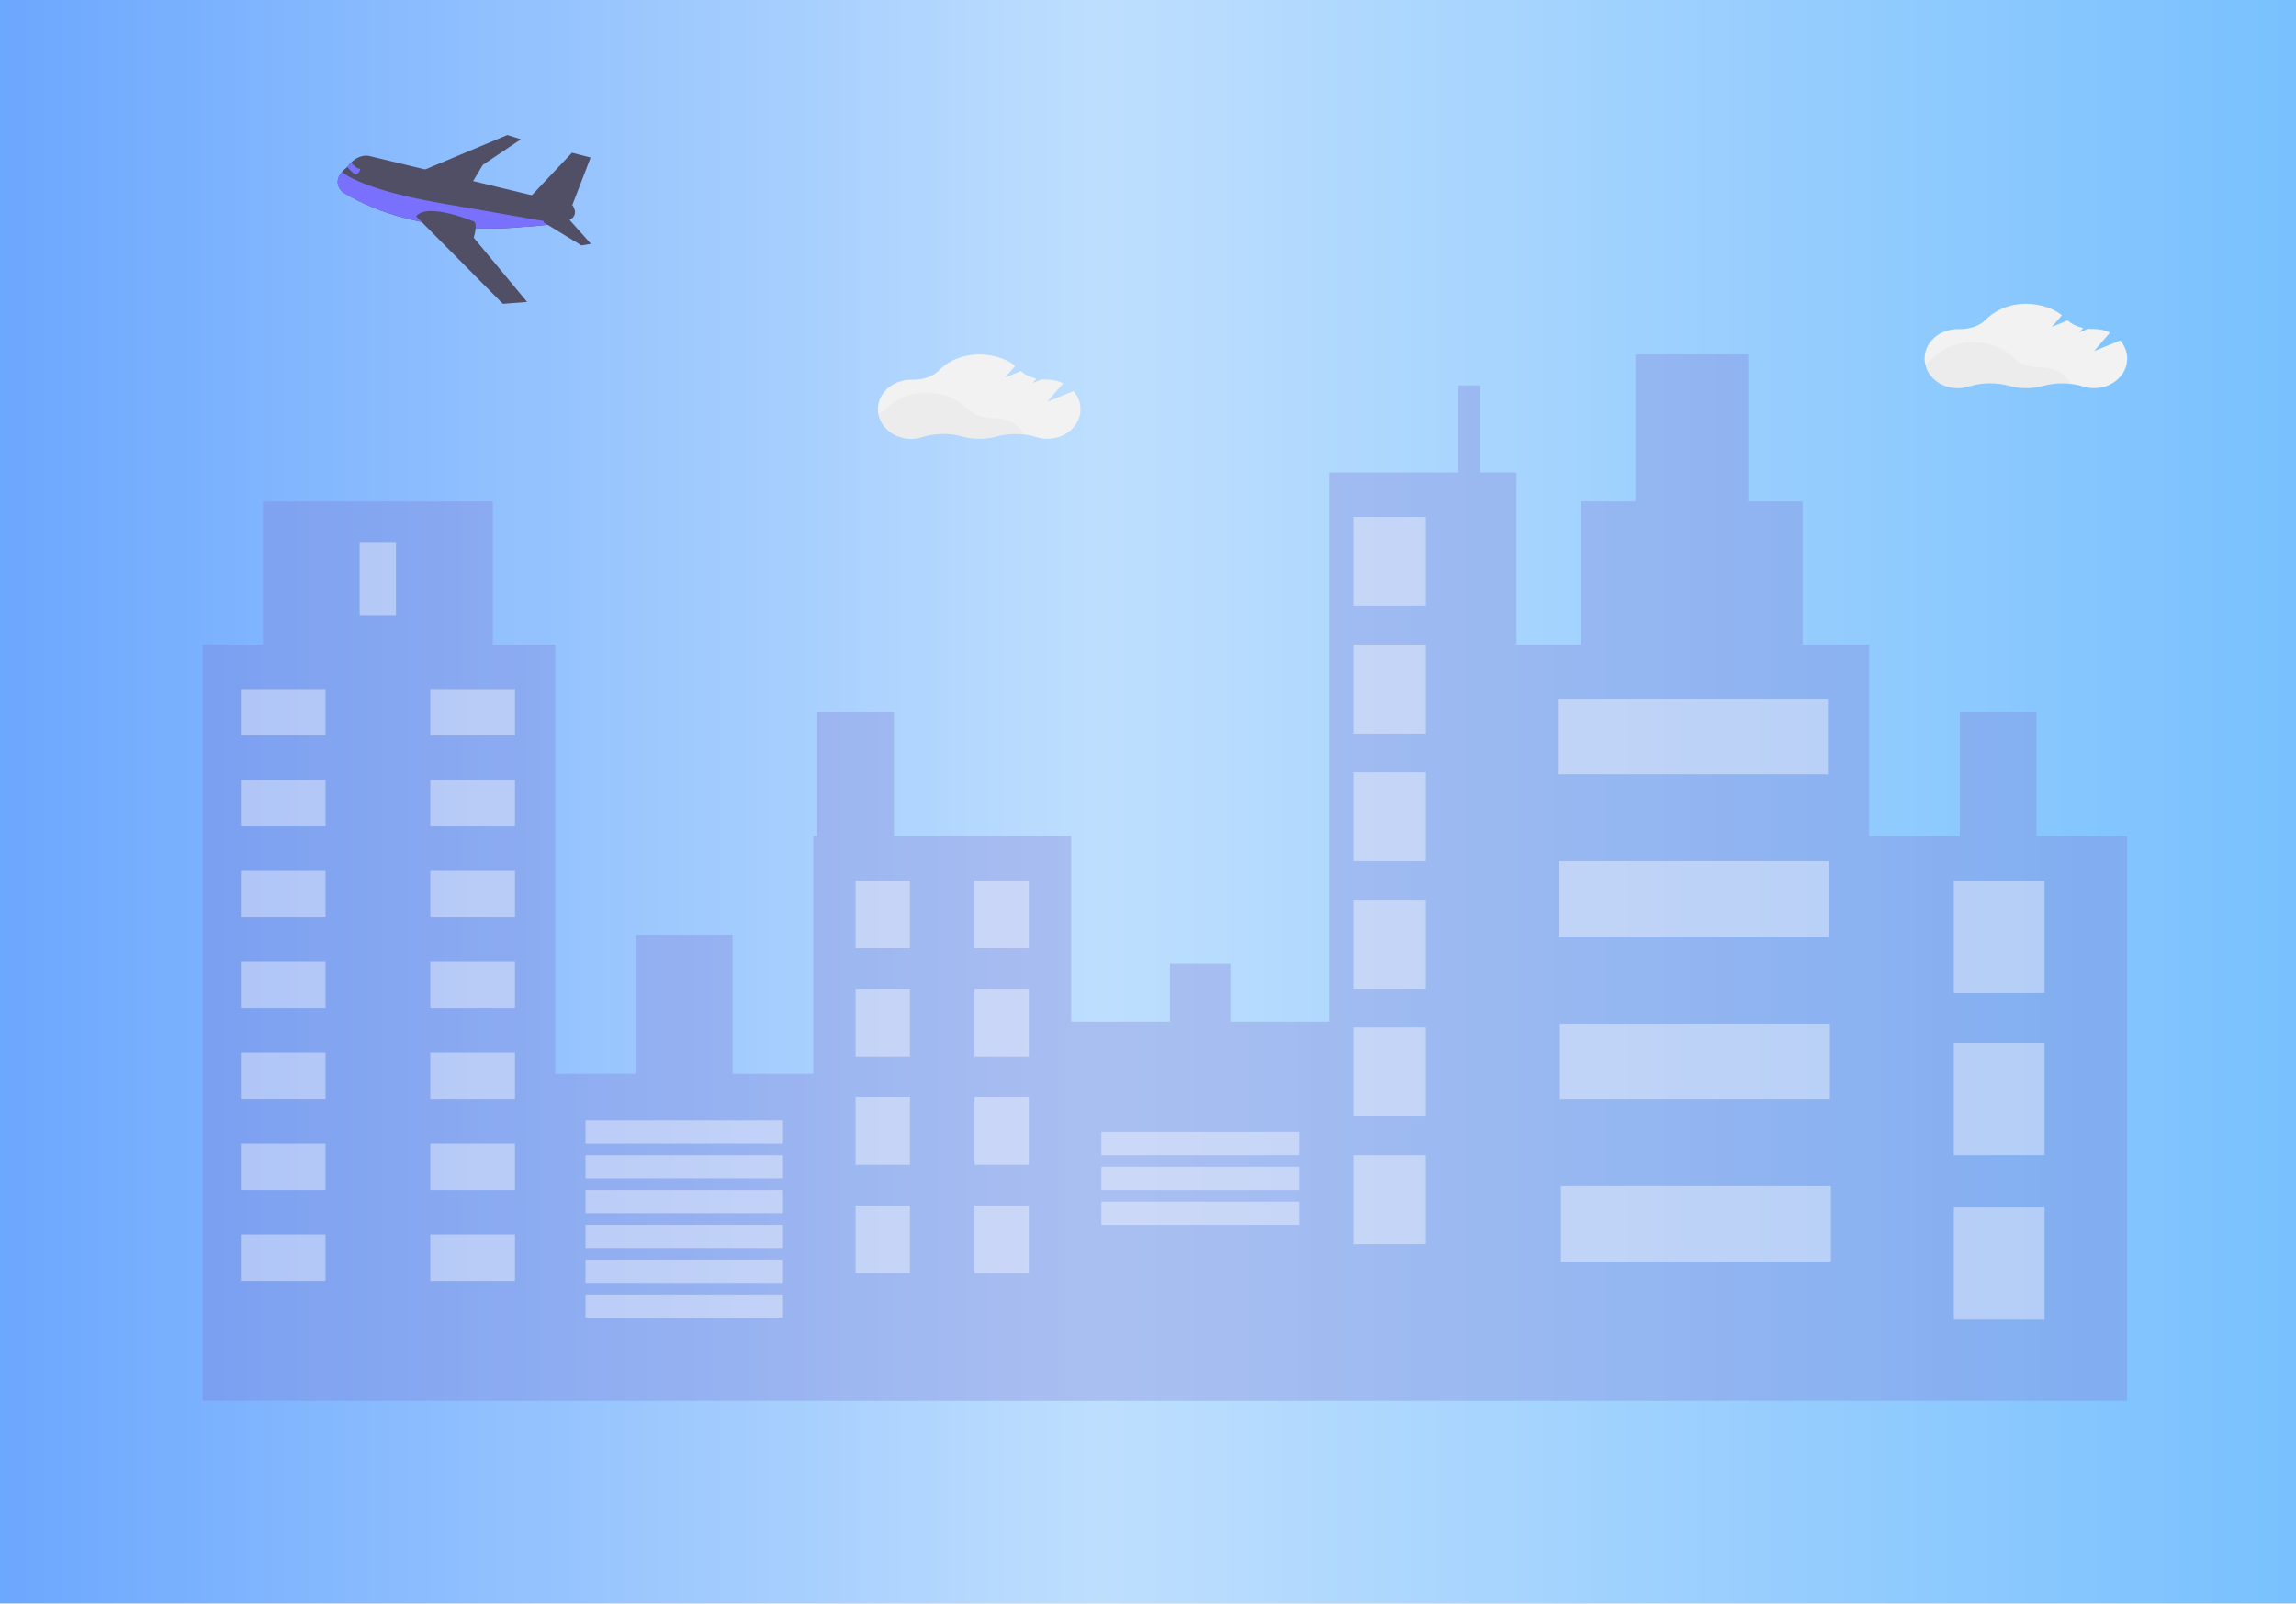
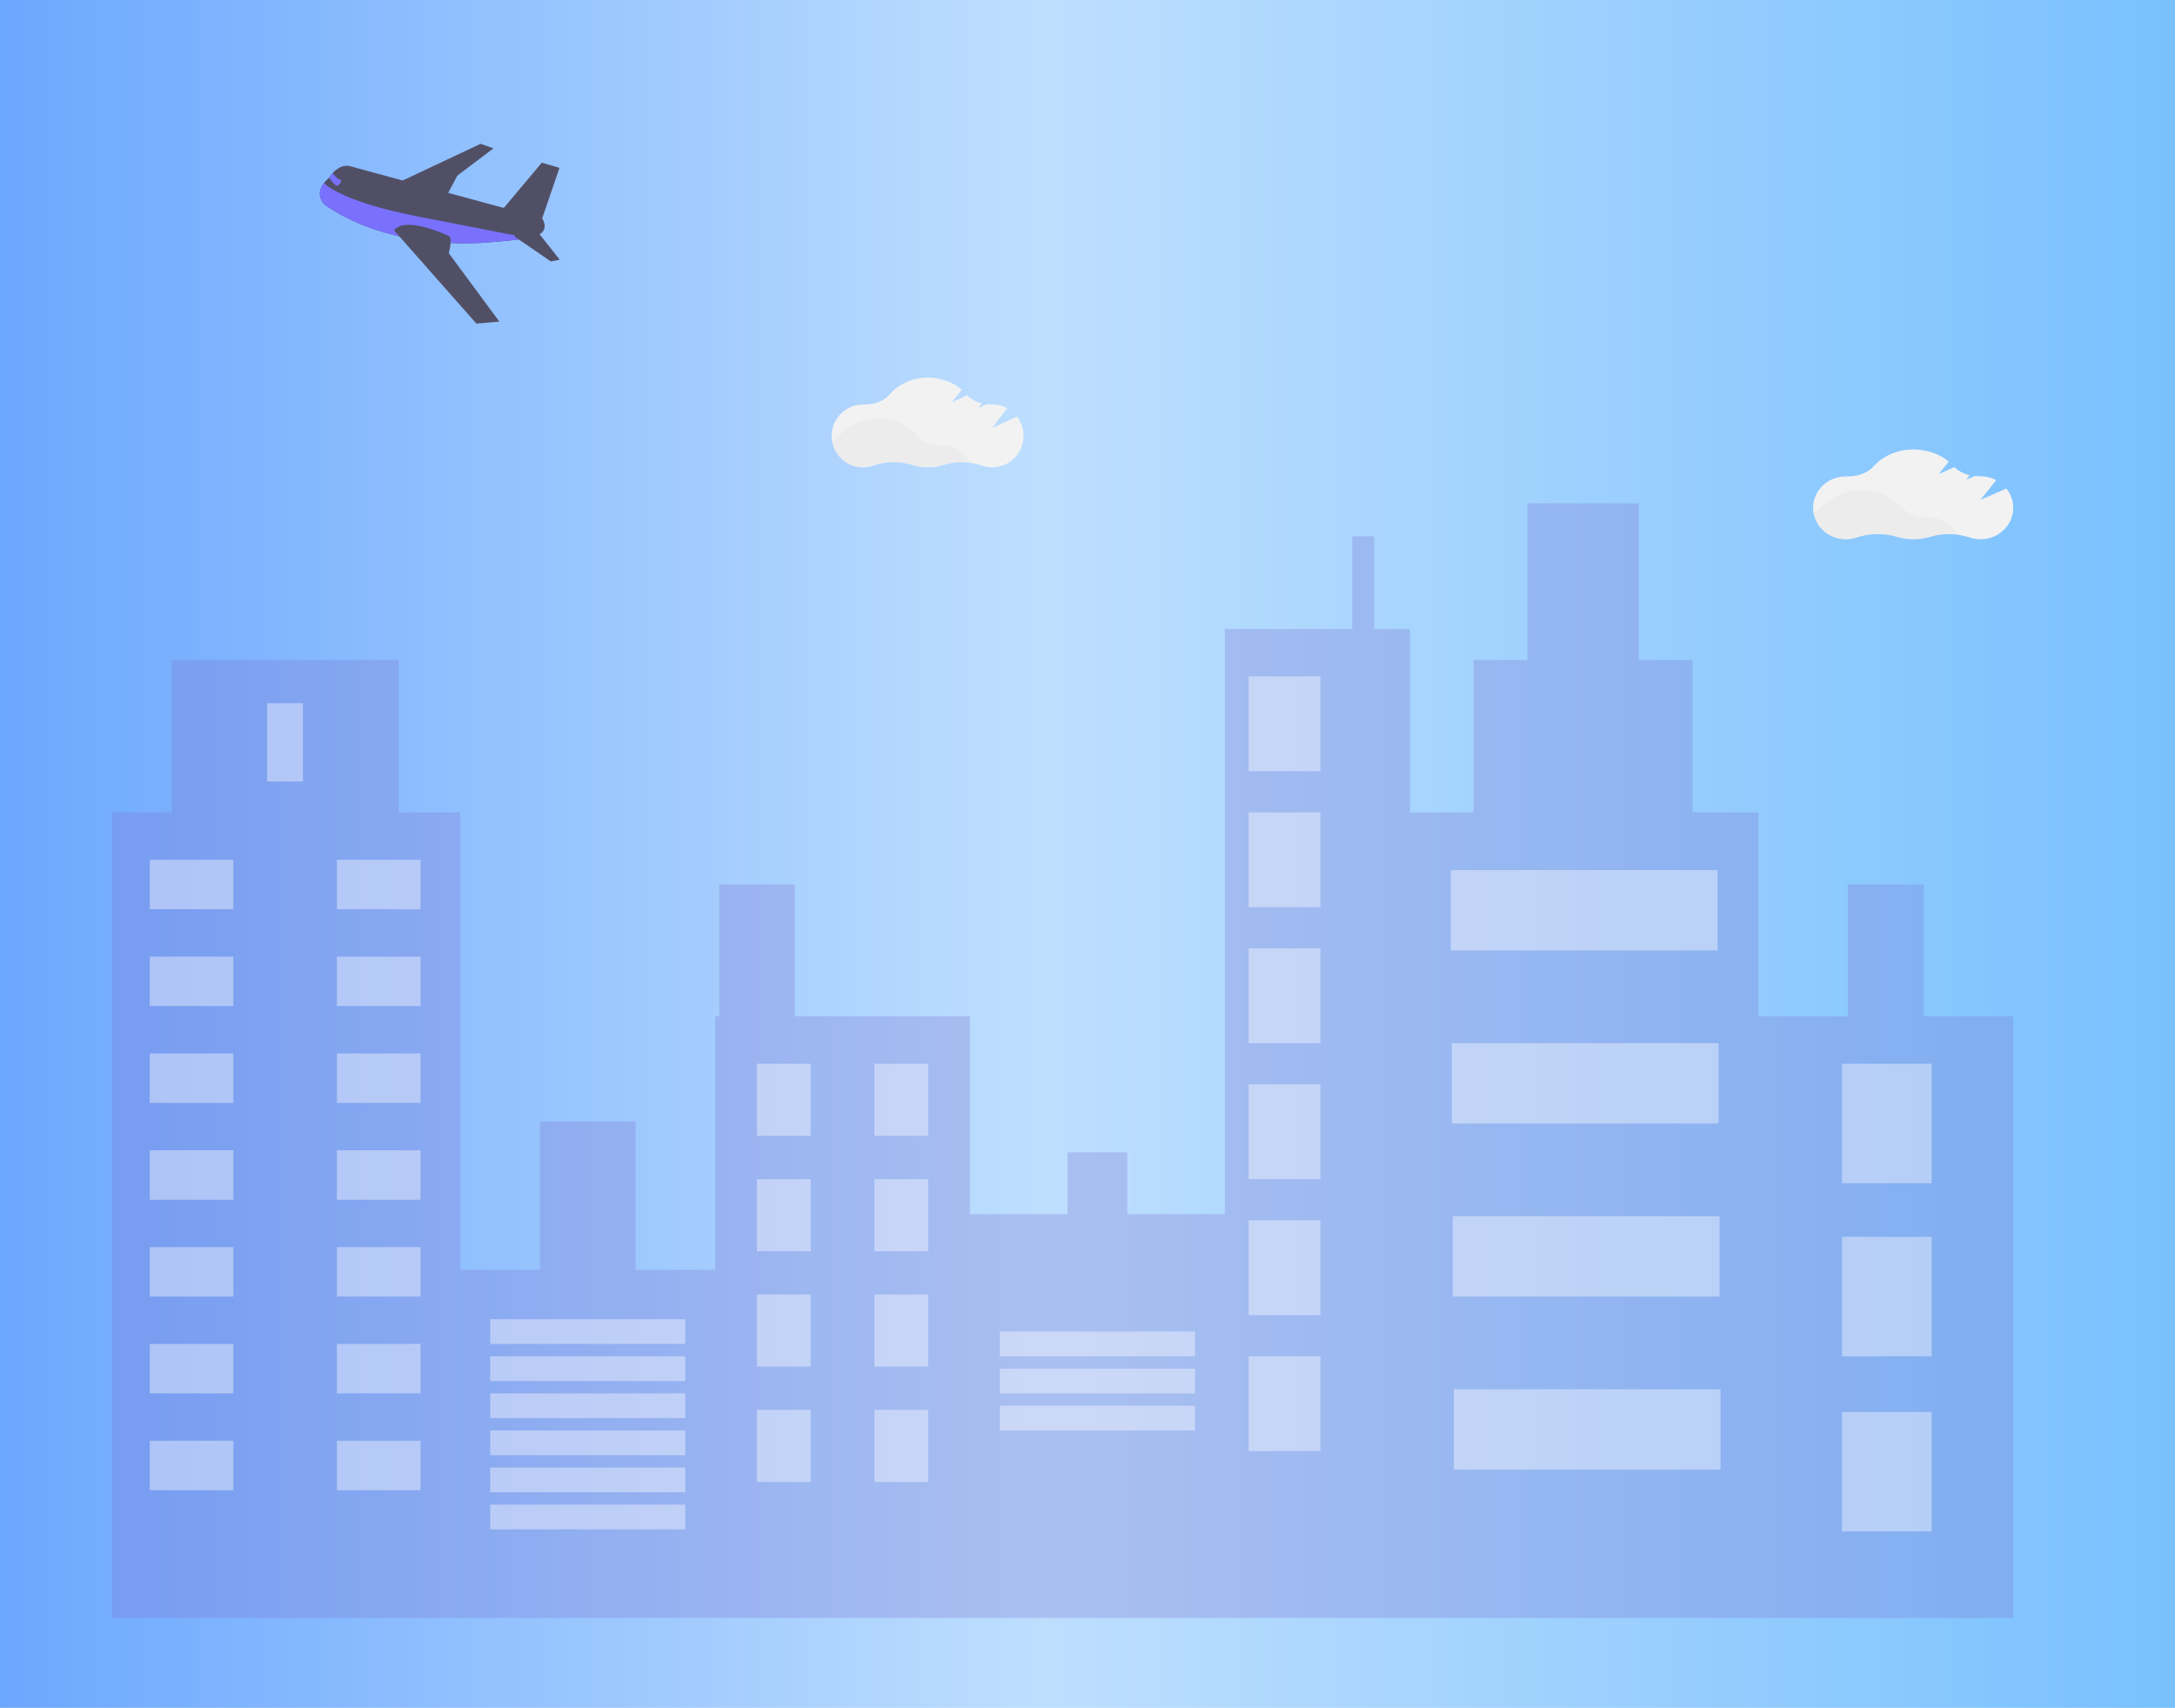
- <svg xmlns="http://www.w3.org/2000/svg" width="136" height="95" viewBox="0 0 136 95" fill="none">
+ <svg xmlns="http://www.w3.org/2000/svg" width="121" height="95" viewBox="0 0 121 95" fill="none">
  <g opacity="0.9">
-     <rect width="136" height="95" fill="url(#paint0_linear)" />
-     <path opacity="0.3" d="M120.628 49.536V42.202H116.092V49.536H110.72V38.19H106.781V29.71H103.558V21H96.873V29.71H93.65V38.19H89.83V27.991H87.682V22.834H86.369V27.991H78.729V60.538H72.88V57.1H69.298V60.538H63.449V49.536H52.944V42.202H48.408V49.536H48.17V63.632H43.395V55.381H37.665V63.632H32.89V38.19H29.189V29.71H15.581V38.19H12V83H32.89H48.17H63.449H78.729H89.83H110.72H126V49.536H120.628Z" fill="#6F69D1" />
-     <path d="M125.592 20.174L124.038 20.803L124.98 19.709C124.714 19.572 124.383 19.496 124.042 19.494H124.017C123.909 19.494 123.801 19.489 123.694 19.478L123.169 19.691L123.393 19.435C123.02 19.351 122.698 19.195 122.473 18.988L121.532 19.372L122.134 18.681C121.883 18.475 121.564 18.306 121.199 18.189C120.834 18.071 120.432 18.006 120.023 18C119.044 18 118.171 18.372 117.615 18.952C117.448 19.126 117.211 19.269 116.929 19.365C116.647 19.462 116.33 19.509 116.01 19.501H115.958C114.877 19.501 114 20.285 114 21.251C114 22.217 114.877 23 115.958 23C116.196 23 116.43 22.962 116.64 22.891C117.009 22.777 117.411 22.715 117.821 22.71C118.23 22.704 118.637 22.756 119.012 22.862C119.328 22.951 119.669 22.998 120.015 22.998C120.36 22.998 120.702 22.951 121.018 22.862C121.39 22.759 121.792 22.708 122.198 22.713C122.603 22.718 123.002 22.779 123.367 22.891C123.576 22.96 123.807 22.996 124.042 22.997C125.123 22.997 126 22.215 126 21.249C126.007 20.874 125.867 20.505 125.592 20.174V20.174Z" fill="#F2F2F2" />
-     <path opacity="0.03" d="M122.665 22.733C122.1 22.664 121.515 22.705 120.986 22.85C120.67 22.939 120.328 22.985 119.983 22.986C119.637 22.985 119.295 22.937 118.98 22.846C118.604 22.741 118.198 22.69 117.789 22.695C117.379 22.701 116.976 22.763 116.608 22.877C116.399 22.948 116.165 22.985 115.928 22.986C114.967 22.986 114.167 22.367 114 21.552C114.192 21.463 114.355 21.35 114.482 21.222C115.043 20.642 115.916 20.27 116.889 20.27C117.862 20.27 118.731 20.638 119.297 21.21C119.464 21.384 119.699 21.526 119.979 21.624C120.258 21.722 120.573 21.773 120.892 21.77H120.918C121.674 21.77 122.342 22.162 122.665 22.733Z" fill="black" />
-     <path opacity="0.4" d="M19.282 40.826H14.268V43.577H19.282V40.826Z" fill="white" />
-     <path opacity="0.4" d="M25.489 43.577H30.503V40.826H25.489V43.577Z" fill="white" />
-     <path opacity="0.4" d="M19.282 46.212H14.268V48.963H19.282V46.212Z" fill="white" />
-     <path opacity="0.4" d="M25.489 48.963H30.503V46.213H25.489V48.963Z" fill="white" />
-     <path opacity="0.4" d="M19.282 51.599H14.268V54.349H19.282V51.599Z" fill="white" />
-     <path opacity="0.4" d="M25.489 54.349H30.503V51.599H25.489V54.349Z" fill="white" />
-     <path opacity="0.4" d="M19.282 56.985H14.268V59.736H19.282V56.985Z" fill="white" />
-     <path opacity="0.4" d="M25.489 59.736H30.503V56.985H25.489V59.736Z" fill="white" />
-     <path opacity="0.4" d="M19.282 62.371H14.268V65.122H19.282V62.371Z" fill="white" />
-     <path opacity="0.4" d="M25.489 65.122H30.503V62.371H25.489V65.122Z" fill="white" />
-     <path opacity="0.4" d="M19.282 67.758H14.268V70.508H19.282V67.758Z" fill="white" />
-     <path opacity="0.4" d="M25.489 70.508H30.503V67.758H25.489V70.508Z" fill="white" />
-     <path opacity="0.4" d="M19.282 73.144H14.268V75.895H19.282V73.144Z" fill="white" />
-     <path opacity="0.4" d="M25.489 75.895H30.503V73.144H25.489V75.895Z" fill="white" />
-     <path opacity="0.4" d="M46.379 66.383H34.681V67.758H46.379V66.383Z" fill="white" />
-     <path opacity="0.4" d="M46.379 68.445H34.681V69.821H46.379V68.445Z" fill="white" />
-     <path opacity="0.4" d="M46.379 70.508H34.681V71.883H46.379V70.508Z" fill="white" />
-     <path opacity="0.4" d="M76.938 67.07H65.239V68.445H76.938V67.07Z" fill="white" />
-     <path opacity="0.4" d="M76.938 69.133H65.239V70.508H76.938V69.133Z" fill="white" />
-     <path opacity="0.4" d="M76.938 71.196H65.239V72.571H76.938V71.196Z" fill="white" />
-     <path opacity="0.4" d="M46.379 72.571H34.681V73.946H46.379V72.571Z" fill="white" />
-     <path opacity="0.4" d="M46.379 74.634H34.681V76.009H46.379V74.634Z" fill="white" />
-     <path opacity="0.4" d="M46.379 76.697H34.681V78.072H46.379V76.697Z" fill="white" />
-     <path opacity="0.4" d="M53.899 52.172H50.676V56.183H53.899V52.172Z" fill="white" />
-     <path opacity="0.4" d="M57.72 56.183H60.943V52.172H57.72V56.183Z" fill="white" />
-     <path opacity="0.4" d="M53.899 58.59H50.676V62.601H53.899V58.59Z" fill="white" />
-     <path opacity="0.4" d="M57.72 62.601H60.943V58.59H57.72V62.601Z" fill="white" />
-     <path opacity="0.4" d="M53.899 65.007H50.676V69.018H53.899V65.007Z" fill="white" />
-     <path opacity="0.4" d="M57.72 69.018H60.943V65.007H57.72V69.018Z" fill="white" />
-     <path opacity="0.4" d="M53.899 71.425H50.676V75.436H53.899V71.425Z" fill="white" />
-     <path opacity="0.4" d="M57.72 75.436H60.943V71.425H57.72V75.436Z" fill="white" />
-     <path opacity="0.4" d="M84.459 30.627H80.161V35.898H84.459V30.627Z" fill="white" />
-     <path opacity="0.4" d="M84.459 38.19H80.161V43.462H84.459V38.19Z" fill="white" />
-     <path opacity="0.4" d="M84.459 45.754H80.161V51.026H84.459V45.754Z" fill="white" />
-     <path opacity="0.4" d="M84.459 53.318H80.161V58.59H84.459V53.318Z" fill="white" />
-     <path opacity="0.4" d="M84.459 60.882H80.161V66.153H84.459V60.882Z" fill="white" />
-     <path opacity="0.4" d="M84.459 68.445H80.161V73.717H84.459V68.445Z" fill="white" />
-     <path opacity="0.4" d="M108.274 41.399H92.278V45.869H108.274V41.399Z" fill="white" />
-     <path opacity="0.4" d="M108.333 51.026H92.337V55.495H108.333V51.026Z" fill="white" />
-     <path opacity="0.4" d="M108.392 60.653H92.397V65.122H108.392V60.653Z" fill="white" />
-     <path opacity="0.4" d="M108.452 70.279H92.457V74.749H108.452V70.279Z" fill="white" />
-     <path opacity="0.4" d="M23.452 32.117H21.304V36.471H23.452V32.117Z" fill="white" />
-     <path opacity="0.4" d="M121.106 52.172H115.734V58.819H121.106V52.172Z" fill="white" />
-     <path opacity="0.4" d="M121.106 61.799H115.734V68.445H121.106V61.799Z" fill="white" />
-     <path opacity="0.4" d="M121.106 71.54H115.734V78.187H121.106V71.54Z" fill="white" />
-     <path d="M33.757 13.021C33.6 13.107 33.326 13.178 33.008 13.235C32.144 13.39 30.96 13.445 30.96 13.445C30.96 13.445 24.872 14.199 20.31 11.394C20.31 11.394 19.646 10.874 20.262 10.175C20.357 10.07 20.457 9.978 20.563 9.9L20.57 9.889C20.64 9.792 20.716 9.705 20.797 9.629C21.033 9.4 21.432 9.13 21.918 9.252L33.901 12.148C33.901 12.148 34.339 12.7 33.757 13.021Z" fill="#3F3D56" />
-     <path d="M31.369 11.709L33.878 9.05L34.983 9.336L33.901 12.148C33.901 12.148 31.398 12.177 31.369 11.709Z" fill="#3F3D56" />
-     <path d="M25.054 10.094L30.05 8L30.856 8.252L28.599 9.768L27.893 10.947L25.054 10.094Z" fill="#3F3D56" />
-     <path d="M33.008 13.235C32.144 13.39 30.96 13.445 30.96 13.445C30.96 13.445 24.872 14.199 20.31 11.394C20.31 11.394 19.646 10.874 20.262 10.175L20.264 10.188C20.264 10.188 21.248 11.181 25.952 12.011L33.008 13.235Z" fill="#6C63FF" />
-     <path d="M32.205 13.178L34.439 14.54L35 14.447L33.664 12.947C33.664 12.947 32.047 12.432 32.205 13.178Z" fill="#3F3D56" />
-     <path d="M21.074 10.333C20.967 10.336 20.723 10.069 20.571 9.889C20.641 9.792 20.717 9.705 20.797 9.629C20.92 9.769 21.138 9.996 21.259 9.987C21.434 9.976 21.234 10.329 21.074 10.333Z" fill="#6C63FF" />
-     <path d="M31.223 17.888L29.788 18L25.756 13.938L25.007 13.183L24.644 12.817C25.326 11.956 28.109 13.143 28.109 13.143C28.162 13.21 28.179 13.322 28.177 13.445C28.172 13.676 28.1 13.947 28.072 14.045C28.065 14.069 28.061 14.082 28.061 14.082L31.223 17.888Z" fill="#3F3D56" />
-     <path d="M63.592 23.174L62.038 23.803L62.98 22.709C62.714 22.572 62.383 22.496 62.042 22.494H62.017C61.909 22.494 61.801 22.489 61.694 22.478L61.169 22.691L61.394 22.435C61.02 22.351 60.698 22.195 60.473 21.988L59.532 22.372L60.134 21.681C59.883 21.475 59.564 21.306 59.199 21.189C58.834 21.071 58.432 21.006 58.023 21C57.044 21 56.171 21.372 55.615 21.952C55.448 22.126 55.211 22.269 54.929 22.365C54.647 22.462 54.33 22.509 54.01 22.501H53.958C52.877 22.501 52 23.285 52 24.251C52 25.217 52.877 26 53.958 26C54.196 26 54.43 25.962 54.64 25.891C55.009 25.777 55.411 25.715 55.821 25.71C56.23 25.704 56.637 25.756 57.012 25.862C57.328 25.951 57.669 25.998 58.015 25.998C58.361 25.998 58.702 25.951 59.018 25.862C59.39 25.759 59.792 25.708 60.198 25.713C60.603 25.718 61.002 25.779 61.367 25.891C61.576 25.96 61.807 25.996 62.042 25.997C63.123 25.997 64 25.215 64 24.249C64.007 23.874 63.867 23.505 63.592 23.174V23.174Z" fill="#F2F2F2" />
-     <path opacity="0.03" d="M60.665 25.733C60.1 25.664 59.515 25.705 58.986 25.85C58.67 25.939 58.328 25.985 57.983 25.986C57.637 25.985 57.295 25.937 56.98 25.846C56.604 25.741 56.198 25.69 55.789 25.695C55.379 25.701 54.976 25.763 54.608 25.877C54.399 25.948 54.165 25.985 53.928 25.986C52.967 25.986 52.166 25.367 52 24.552C52.192 24.463 52.355 24.35 52.481 24.222C53.043 23.642 53.916 23.27 54.889 23.27C55.862 23.27 56.731 23.638 57.297 24.21C57.464 24.384 57.699 24.526 57.979 24.624C58.258 24.722 58.573 24.773 58.892 24.77H58.918C59.674 24.77 60.342 25.162 60.665 25.733Z" fill="black" />
+     <rect width="121" height="95" fill="url(#paint0_linear)" />
+     <path opacity="0.3" d="M107.016 56.536V49.202H102.807V56.536H97.823V45.19H94.168V36.71H91.178V28H84.975V36.71H81.985V45.19H78.441V34.991H76.447V29.834H75.229V34.991H68.141V67.538H62.714V64.1H59.391V67.538H53.964V56.536H44.217V49.202H40.009V56.536H39.787V70.632H35.357V62.381H30.041V70.632H25.61V45.19H22.177V36.71H9.551V45.19H6.228V90H25.61H39.787H53.964H68.141H78.441H97.823H112V56.536H107.016Z" fill="#6F69D1" />
+     <path d="M111.621 27.174L110.179 27.803L111.054 26.709C110.806 26.572 110.5 26.496 110.183 26.494H110.16C110.06 26.494 109.96 26.489 109.86 26.478L109.373 26.691L109.581 26.435C109.235 26.351 108.936 26.195 108.727 25.988L107.854 26.372L108.412 25.681C108.18 25.475 107.884 25.306 107.545 25.189C107.206 25.071 106.833 25.006 106.454 25C105.546 25 104.736 25.372 104.22 25.952C104.065 26.126 103.845 26.269 103.584 26.365C103.322 26.462 103.028 26.509 102.731 26.501H102.683C101.679 26.501 100.866 27.285 100.866 28.251C100.866 29.217 101.679 30 102.683 30C102.903 30 103.12 29.962 103.315 29.891C103.657 29.777 104.031 29.715 104.411 29.71C104.791 29.704 105.168 29.756 105.516 29.862C105.809 29.951 106.126 29.998 106.446 29.998C106.767 29.998 107.084 29.951 107.377 29.862C107.722 29.759 108.096 29.708 108.472 29.713C108.848 29.718 109.218 29.779 109.557 29.891C109.75 29.96 109.965 29.996 110.183 29.997C111.186 29.997 111.999 29.215 111.999 28.249C112.006 27.874 111.876 27.505 111.621 27.174V27.174Z" fill="#F2F2F2" />
+     <path opacity="0.03" d="M108.906 29.733C108.381 29.664 107.838 29.705 107.347 29.85C107.054 29.939 106.737 29.985 106.417 29.986C106.096 29.985 105.778 29.937 105.486 29.846C105.138 29.741 104.761 29.69 104.381 29.695C104.001 29.701 103.627 29.763 103.286 29.877C103.091 29.948 102.875 29.985 102.655 29.986C101.763 29.986 101.02 29.367 100.866 28.552C101.044 28.463 101.195 28.35 101.312 28.222C101.834 27.642 102.643 27.27 103.546 27.27C104.449 27.27 105.255 27.638 105.78 28.21C105.936 28.384 106.154 28.526 106.413 28.624C106.672 28.722 106.964 28.773 107.26 28.77H107.284C107.986 28.77 108.606 29.162 108.906 29.733Z" fill="black" />
+     <path opacity="0.4" d="M12.984 47.826H8.332V50.577H12.984V47.826Z" fill="white" />
+     <path opacity="0.4" d="M18.744 50.577H23.395V47.826H18.744V50.577Z" fill="white" />
+     <path opacity="0.4" d="M12.984 53.212H8.332V55.963H12.984V53.212Z" fill="white" />
+     <path opacity="0.4" d="M18.744 55.963H23.395V53.213H18.744V55.963Z" fill="white" />
+     <path opacity="0.4" d="M12.984 58.599H8.332V61.349H12.984V58.599Z" fill="white" />
+     <path opacity="0.4" d="M18.744 61.349H23.395V58.599H18.744V61.349Z" fill="white" />
+     <path opacity="0.4" d="M12.984 63.985H8.332V66.736H12.984V63.985Z" fill="white" />
+     <path opacity="0.4" d="M18.744 66.736H23.395V63.985H18.744V66.736Z" fill="white" />
+     <path opacity="0.4" d="M12.984 69.371H8.332V72.122H12.984V69.371Z" fill="white" />
+     <path opacity="0.4" d="M18.744 72.122H23.395V69.371H18.744V72.122Z" fill="white" />
+     <path opacity="0.4" d="M12.984 74.758H8.332V77.508H12.984V74.758Z" fill="white" />
+     <path opacity="0.4" d="M18.744 77.508H23.395V74.758H18.744V77.508Z" fill="white" />
+     <path opacity="0.4" d="M12.984 80.144H8.332V82.895H12.984V80.144Z" fill="white" />
+     <path opacity="0.4" d="M18.744 82.895H23.395V80.144H18.744V82.895Z" fill="white" />
+     <path opacity="0.4" d="M38.126 73.383H27.271V74.758H38.126V73.383Z" fill="white" />
+     <path opacity="0.4" d="M38.126 75.445H27.271V76.821H38.126V75.445Z" fill="white" />
+     <path opacity="0.4" d="M38.126 77.508H27.271V78.883H38.126V77.508Z" fill="white" />
+     <path opacity="0.4" d="M66.479 74.07H55.624V75.445H66.479V74.07Z" fill="white" />
+     <path opacity="0.4" d="M66.479 76.133H55.624V77.508H66.479V76.133Z" fill="white" />
+     <path opacity="0.4" d="M66.479 78.196H55.624V79.571H66.479V78.196Z" fill="white" />
+     <path opacity="0.4" d="M38.126 79.571H27.271V80.946H38.126V79.571Z" fill="white" />
+     <path opacity="0.4" d="M38.126 81.634H27.271V83.009H38.126V81.634Z" fill="white" />
+     <path opacity="0.4" d="M38.126 83.697H27.271V85.072H38.126V83.697Z" fill="white" />
+     <path opacity="0.4" d="M45.103 59.172H42.113V63.183H45.103V59.172Z" fill="white" />
+     <path opacity="0.4" d="M48.648 63.183H51.638V59.172H48.648V63.183Z" fill="white" />
+     <path opacity="0.4" d="M45.103 65.59H42.113V69.601H45.103V65.59Z" fill="white" />
+     <path opacity="0.4" d="M48.648 69.601H51.638V65.59H48.648V69.601Z" fill="white" />
+     <path opacity="0.4" d="M45.103 72.007H42.113V76.018H45.103V72.007Z" fill="white" />
+     <path opacity="0.4" d="M48.648 76.018H51.638V72.007H48.648V76.018Z" fill="white" />
+     <path opacity="0.4" d="M45.103 78.425H42.113V82.436H45.103V78.425Z" fill="white" />
+     <path opacity="0.4" d="M48.648 82.436H51.638V78.425H48.648V82.436Z" fill="white" />
+     <path opacity="0.4" d="M73.457 37.627H69.469V42.898H73.457V37.627Z" fill="white" />
+     <path opacity="0.4" d="M73.457 45.19H69.469V50.462H73.457V45.19Z" fill="white" />
+     <path opacity="0.4" d="M73.457 52.754H69.469V58.026H73.457V52.754Z" fill="white" />
+     <path opacity="0.4" d="M73.457 60.318H69.469V65.59H73.457V60.318Z" fill="white" />
+     <path opacity="0.4" d="M73.457 67.882H69.469V73.153H73.457V67.882Z" fill="white" />
+     <path opacity="0.4" d="M73.457 75.445H69.469V80.717H73.457V75.445Z" fill="white" />
+     <path opacity="0.4" d="M95.553 48.399H80.712V52.869H95.553V48.399Z" fill="white" />
+     <path opacity="0.4" d="M95.608 58.026H80.767V62.495H95.608V58.026Z" fill="white" />
+     <path opacity="0.4" d="M95.663 67.653H80.822V72.122H95.663V67.653Z" fill="white" />
+     <path opacity="0.4" d="M95.719 77.279H80.877V81.749H95.719V77.279Z" fill="white" />
+     <path opacity="0.4" d="M16.854 39.117H14.86V43.471H16.854V39.117Z" fill="white" />
+     <path opacity="0.4" d="M107.459 59.172H102.475V65.819H107.459V59.172Z" fill="white" />
+     <path opacity="0.4" d="M107.459 68.799H102.475V75.445H107.459V68.799Z" fill="white" />
+     <path opacity="0.4" d="M107.459 78.54H102.475V85.187H107.459V78.54Z" fill="white" />
+     <path d="M30.033 13.021C29.894 13.107 29.65 13.178 29.367 13.235C28.598 13.39 27.545 13.445 27.545 13.445C27.545 13.445 22.129 14.199 18.07 11.394C18.07 11.394 17.479 10.874 18.027 10.175C18.111 10.07 18.201 9.978 18.295 9.9L18.301 9.889C18.364 9.792 18.431 9.705 18.503 9.629C18.713 9.4 19.068 9.13 19.5 9.252L30.162 12.148C30.162 12.148 30.551 12.7 30.033 13.021Z" fill="#3F3D56" />
+     <path d="M27.909 11.709L30.141 9.05L31.125 9.336L30.162 12.148C30.162 12.148 27.935 12.177 27.909 11.709Z" fill="#3F3D56" />
+     <path d="M22.29 10.094L26.736 8L27.452 8.252L25.444 9.768L24.817 10.947L22.29 10.094Z" fill="#3F3D56" />
+     <path d="M29.367 13.235C28.598 13.39 27.545 13.445 27.545 13.445C27.545 13.445 22.129 14.199 18.07 11.394C18.07 11.394 17.479 10.874 18.027 10.175L18.029 10.188C18.029 10.188 18.904 11.181 23.09 12.011L29.367 13.235Z" fill="#6C63FF" />
+     <path d="M28.653 13.178L30.64 14.54L31.14 14.447L29.951 12.947C29.951 12.947 28.513 12.432 28.653 13.178Z" fill="#3F3D56" />
+     <path d="M18.749 10.333C18.655 10.336 18.437 10.069 18.302 9.889C18.364 9.792 18.432 9.705 18.503 9.629C18.612 9.769 18.806 9.996 18.914 9.987C19.07 9.976 18.892 10.329 18.749 10.333Z" fill="#6C63FF" />
+     <path d="M27.779 17.888L26.503 18L22.915 13.938L22.249 13.183L21.925 12.817C22.532 11.956 25.009 13.143 25.009 13.143C25.056 13.21 25.071 13.322 25.069 13.445C25.065 13.676 25 13.947 24.975 14.045C24.969 14.069 24.966 14.082 24.966 14.082L27.779 17.888Z" fill="#3F3D56" />
+     <path d="M56.578 23.174L55.195 23.803L56.034 22.709C55.797 22.572 55.503 22.496 55.199 22.494H55.177C55.081 22.494 54.985 22.489 54.89 22.478L54.422 22.691L54.622 22.435C54.29 22.351 54.004 22.195 53.803 21.988L52.966 22.372L53.501 21.681C53.279 21.475 52.994 21.306 52.669 21.189C52.345 21.071 51.987 21.006 51.623 21C50.752 21 49.976 21.372 49.481 21.952C49.332 22.126 49.122 22.269 48.871 22.365C48.62 22.462 48.338 22.509 48.053 22.501H48.007C47.045 22.501 46.265 23.285 46.265 24.251C46.265 25.217 47.045 26 48.007 26C48.218 26 48.427 25.962 48.614 25.891C48.941 25.777 49.3 25.715 49.664 25.71C50.029 25.704 50.39 25.756 50.724 25.862C51.005 25.951 51.309 25.998 51.616 25.998C51.924 25.998 52.228 25.951 52.509 25.862C52.84 25.759 53.198 25.708 53.558 25.713C53.919 25.718 54.274 25.779 54.599 25.891C54.784 25.96 54.99 25.996 55.199 25.997C56.161 25.997 56.941 25.215 56.941 24.249C56.948 23.874 56.823 23.505 56.578 23.174V23.174Z" fill="#F2F2F2" />
+     <path opacity="0.03" d="M53.974 25.733C53.471 25.664 52.951 25.705 52.48 25.85C52.199 25.939 51.895 25.985 51.588 25.986C51.28 25.985 50.976 25.937 50.695 25.846C50.361 25.741 50 25.69 49.635 25.695C49.271 25.701 48.913 25.763 48.585 25.877C48.399 25.948 48.191 25.985 47.98 25.986C47.125 25.986 46.413 25.367 46.265 24.552C46.435 24.463 46.581 24.35 46.693 24.222C47.193 23.642 47.969 23.27 48.835 23.27C49.701 23.27 50.474 23.638 50.977 24.21C51.126 24.384 51.335 24.526 51.584 24.624C51.833 24.722 52.112 24.773 52.396 24.77H52.419C53.092 24.77 53.687 25.162 53.974 25.733Z" fill="black" />
  </g>
  <defs>
-     <linearGradient id="paint0_linear" x1="0" y1="47.5" x2="136" y2="47.5" gradientUnits="userSpaceOnUse">
+     <linearGradient id="paint0_linear" x1="0" y1="47.5" x2="121" y2="47.5" gradientUnits="userSpaceOnUse">
      <stop stop-color="#5D9FFF" />
      <stop offset="0.48" stop-color="#B8DCFF" />
      <stop offset="1" stop-color="#6BBBFF" />
    </linearGradient>
  </defs>
</svg>
